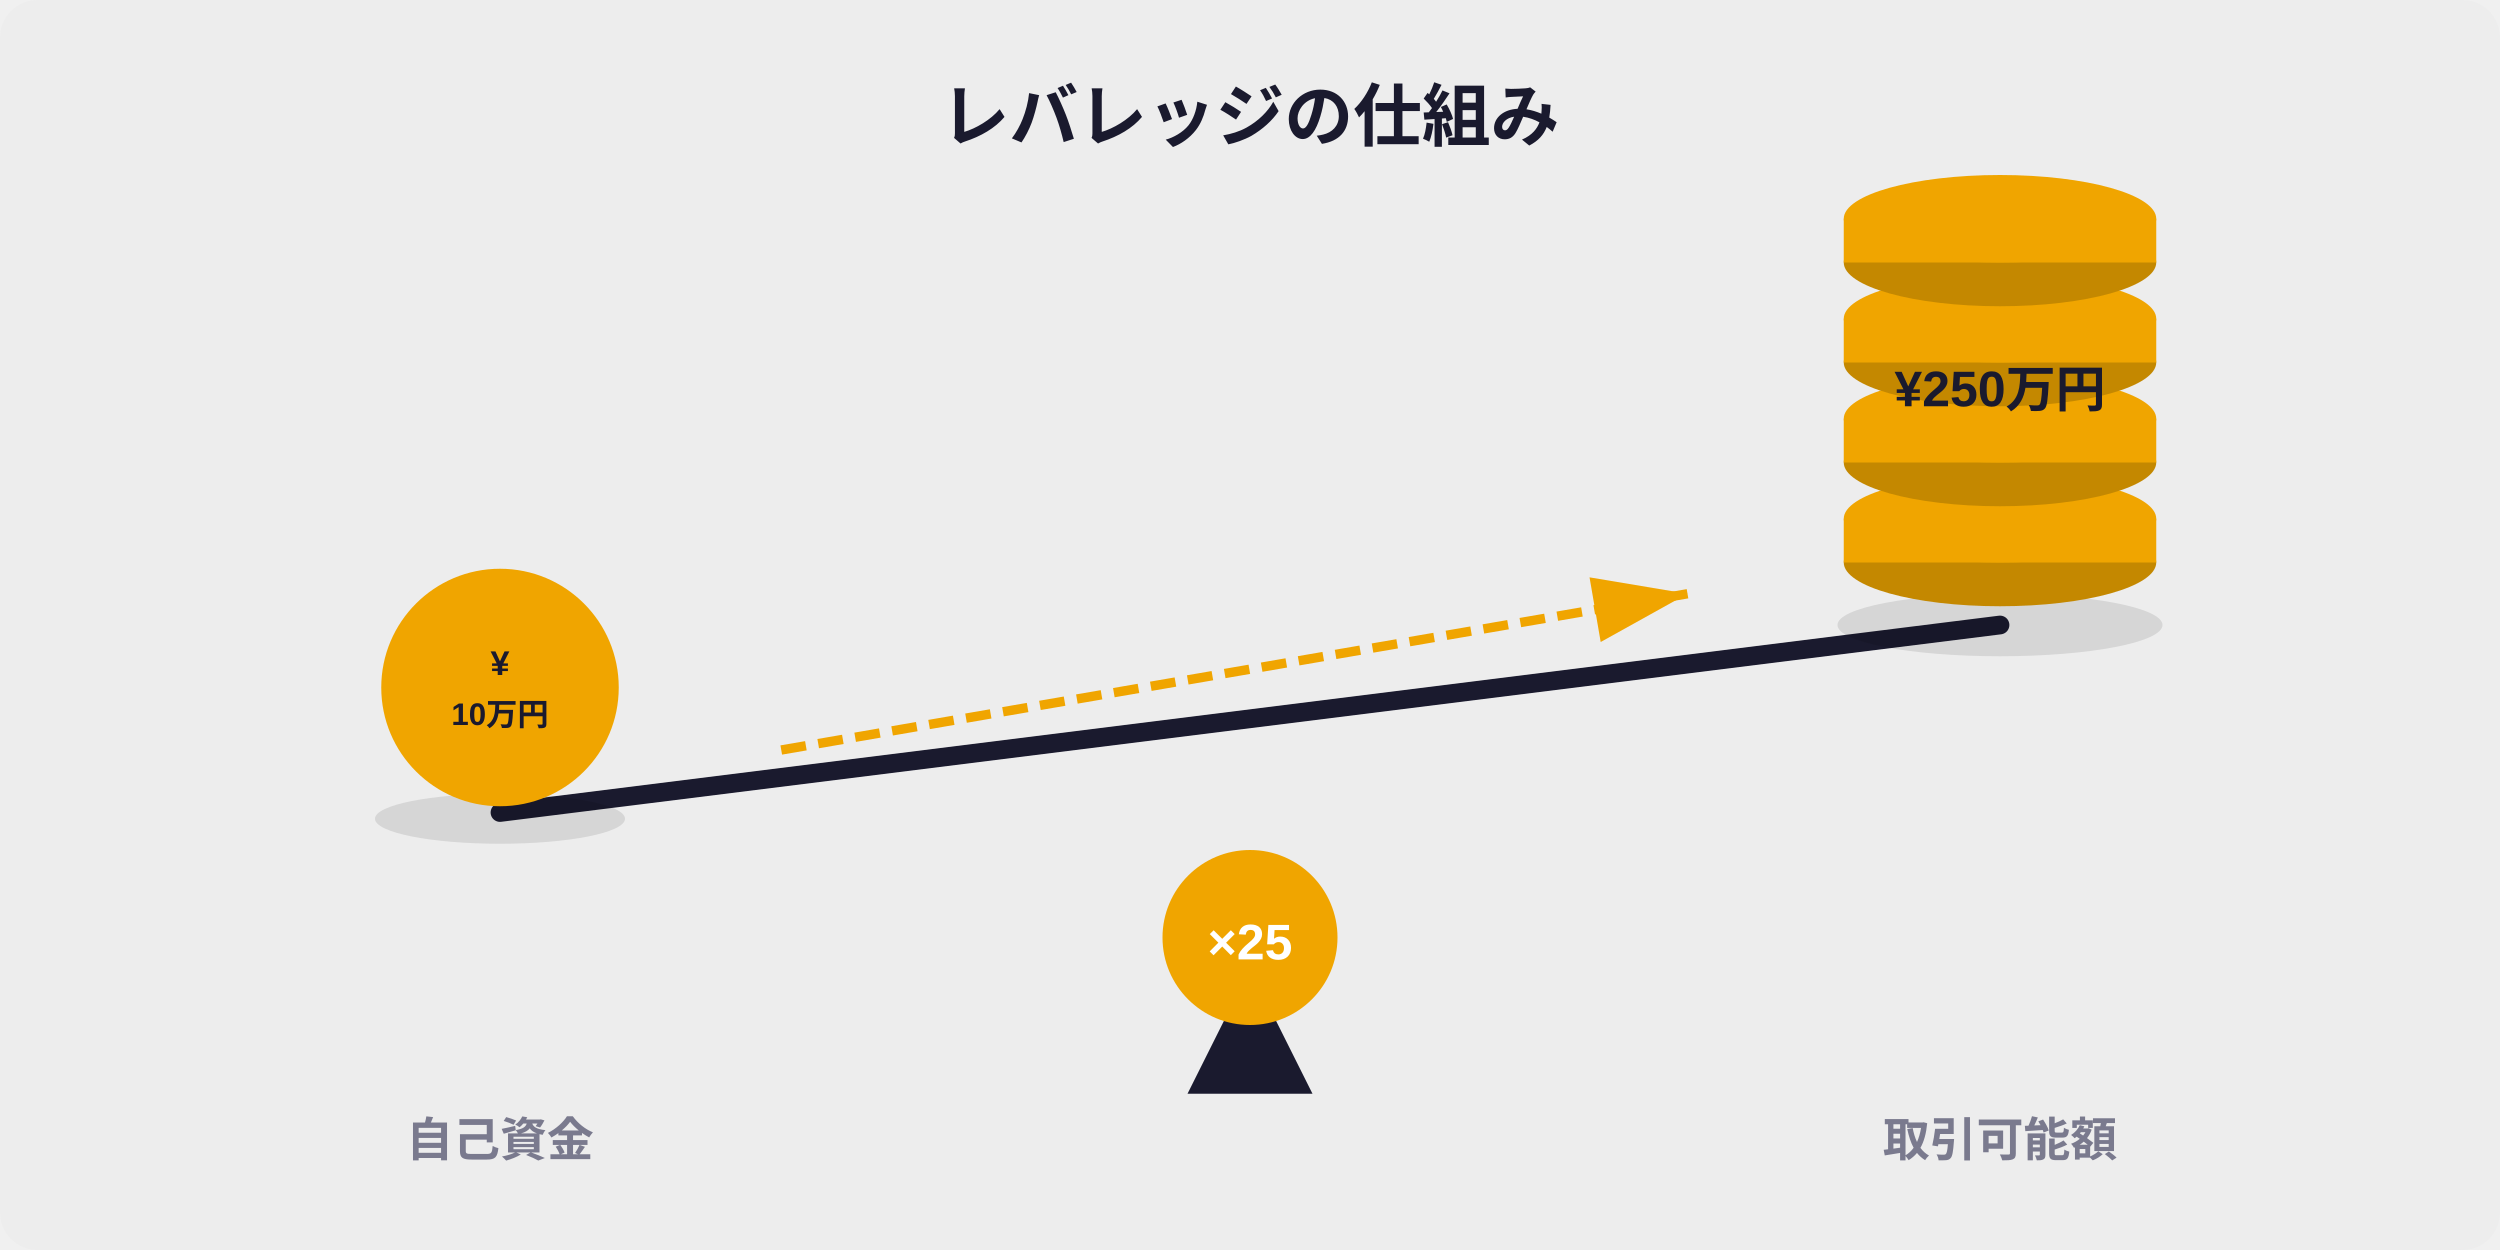
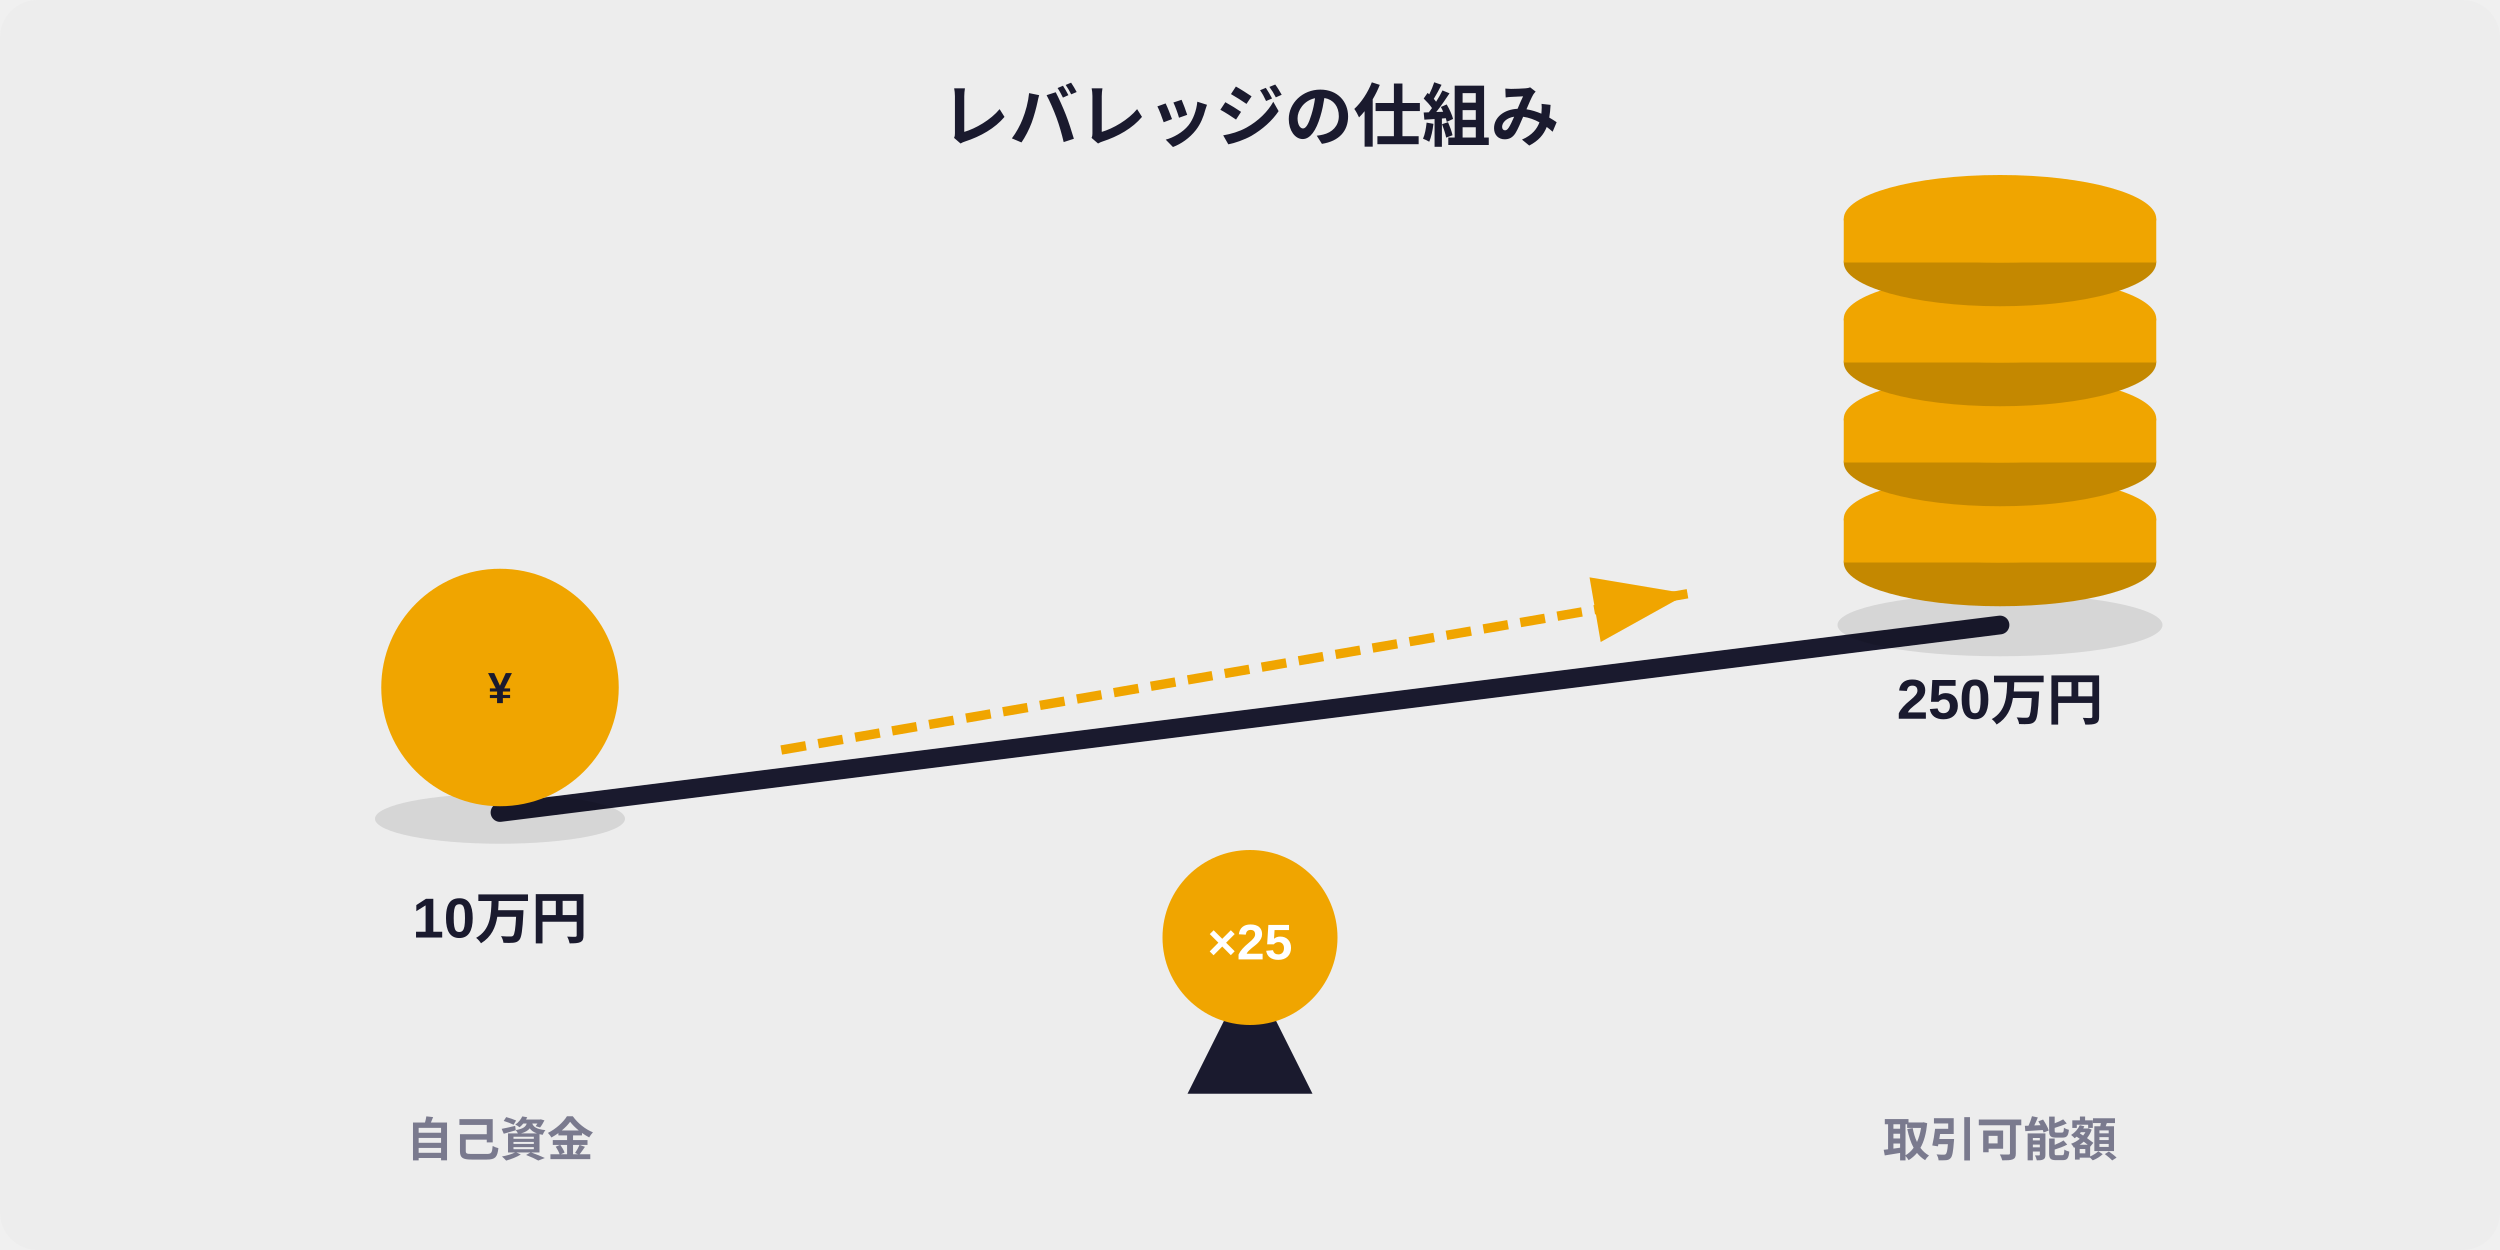
<svg xmlns="http://www.w3.org/2000/svg" viewBox="0 0 800 400" font-family="'Helvetica Neue', Arial, sans-serif">
  <rect width="800" height="400" fill="#ededed" rx="12" />
  <text x="400" y="45" text-anchor="middle" font-size="22" font-weight="700" fill="#1a1a2e">レバレッジの仕組み</text>
  <polygon points="400,310 380,350 420,350" fill="#1a1a2e" />
  <circle cx="400" cy="300" r="28" fill="#f0a500" />
  <text x="400" y="307" text-anchor="middle" font-size="16" font-weight="700" fill="#fff">×25</text>
  <line x1="160" y1="260" x2="640" y2="200" stroke="#1a1a2e" stroke-width="6" stroke-linecap="round" />
  <g transform="translate(160, 180)">
    <ellipse cx="0" cy="82" rx="40" ry="8" fill="rgba(0,0,0,0.1)" />
    <ellipse cx="0" cy="40" rx="38" ry="38" fill="#f0a500" />
    <ellipse cx="0" cy="40" rx="30" ry="30" fill="#f0a500" />
-     <text x="0" y="36" text-anchor="middle" font-size="11" font-weight="700" fill="#1a1a2e">¥</text>
-     <text x="0" y="52" text-anchor="middle" font-size="10" font-weight="600" fill="#1a1a2e">10万円</text>
+     <text x="0" y="45" text-anchor="middle" font-size="14" font-weight="700" fill="#1a1a2e">¥</text>
  </g>
+   <text x="160" y="300" text-anchor="middle" font-size="18" font-weight="700" fill="#1a1a2e">10万円</text>
  <text x="160" y="370" text-anchor="middle" font-size="15" font-weight="600" fill="#7a7a8e">自己資金</text>
  <g transform="translate(640, 70)">
    <ellipse cx="0" cy="130" rx="52" ry="10" fill="rgba(0,0,0,0.1)" />
    <ellipse cx="0" cy="110" rx="50" ry="14" fill="#c48800" />
    <rect x="-50" y="96" width="100" height="14" fill="#f0a500" />
    <ellipse cx="0" cy="96" rx="50" ry="14" fill="#f0a500" />
    <ellipse cx="0" cy="78" rx="50" ry="14" fill="#c48800" />
    <rect x="-50" y="64" width="100" height="14" fill="#f0a500" />
    <ellipse cx="0" cy="64" rx="50" ry="14" fill="#f0a500" />
    <ellipse cx="0" cy="46" rx="50" ry="14" fill="#c48800" />
    <rect x="-50" y="32" width="100" height="14" fill="#f0a500" />
    <ellipse cx="0" cy="32" rx="50" ry="14" fill="#f0a500" />
    <ellipse cx="0" cy="14" rx="50" ry="14" fill="#c48800" />
    <rect x="-50" y="0" width="100" height="14" fill="#f0a500" />
    <ellipse cx="0" cy="0" rx="50" ry="14" fill="#f0a500" />
-     <text x="0" y="60" text-anchor="middle" font-size="16" font-weight="700" fill="#1a1a2e">¥250万円</text>
  </g>
+   <text x="640" y="230" text-anchor="middle" font-size="18" font-weight="700" fill="#1a1a2e">250万円</text>
  <text x="640" y="370" text-anchor="middle" font-size="15" font-weight="600" fill="#7a7a8e">取引可能額</text>
  <defs>
    <marker id="arrowhead" markerWidth="10" markerHeight="7" refX="10" refY="3.5" orient="auto">
      <polygon points="0 0, 10 3.5, 0 7" fill="#f0a500" />
    </marker>
  </defs>
  <line x1="250" y1="240" x2="540" y2="190" stroke="#f0a500" stroke-width="3" stroke-dasharray="8,4" marker-end="url(#arrowhead)" />
</svg>
